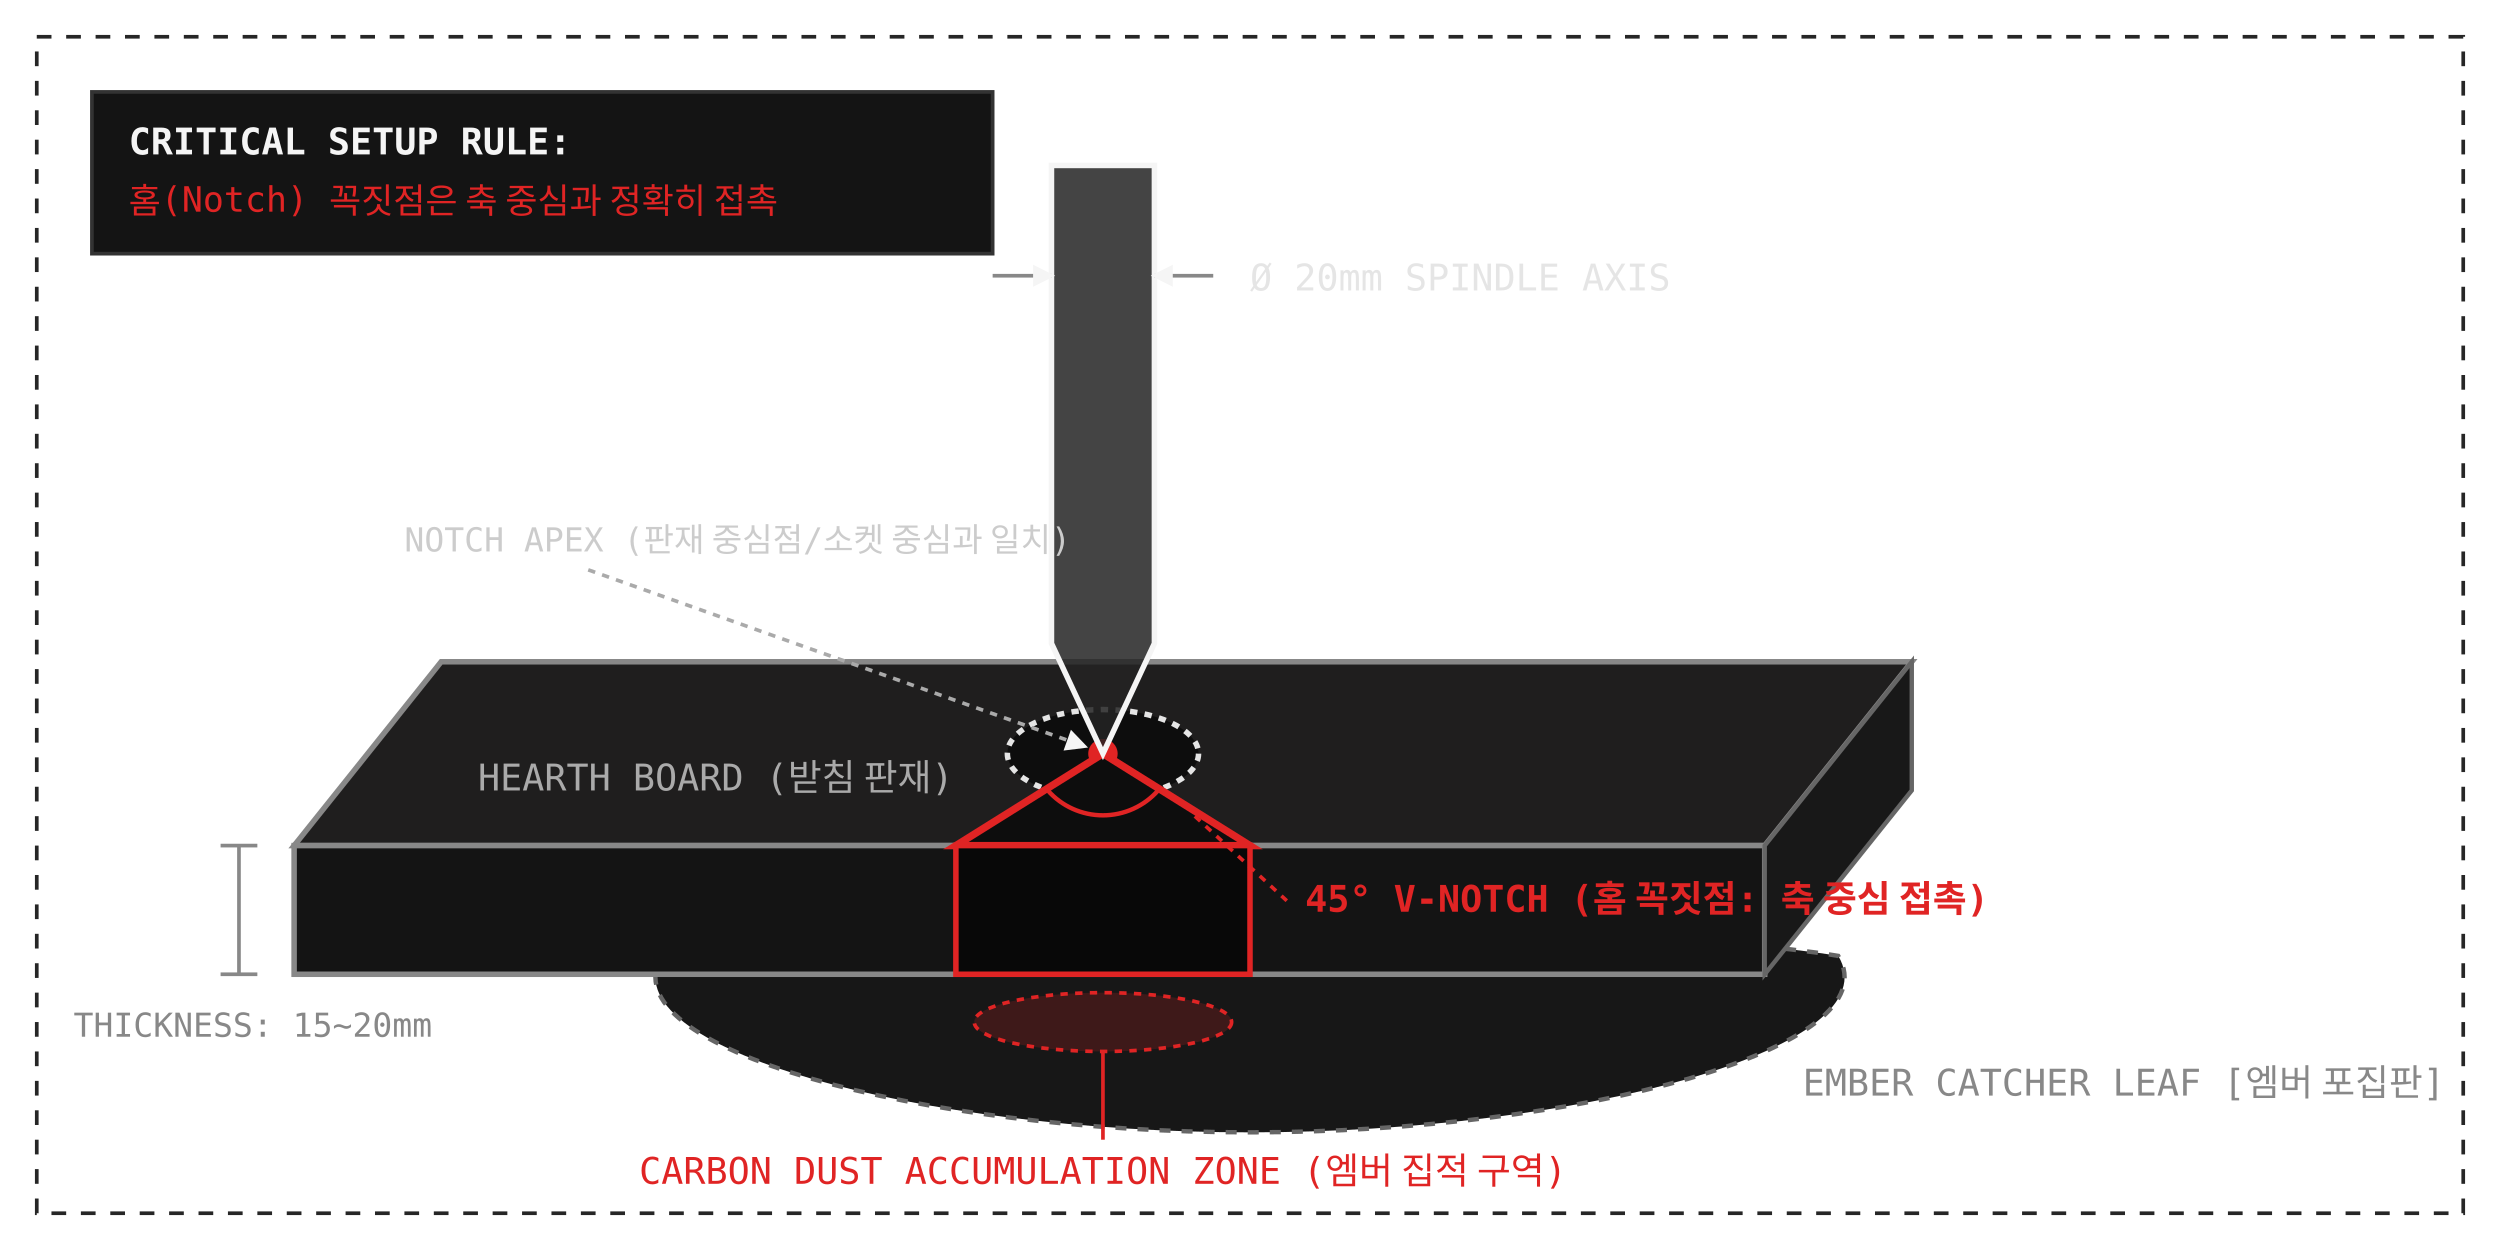
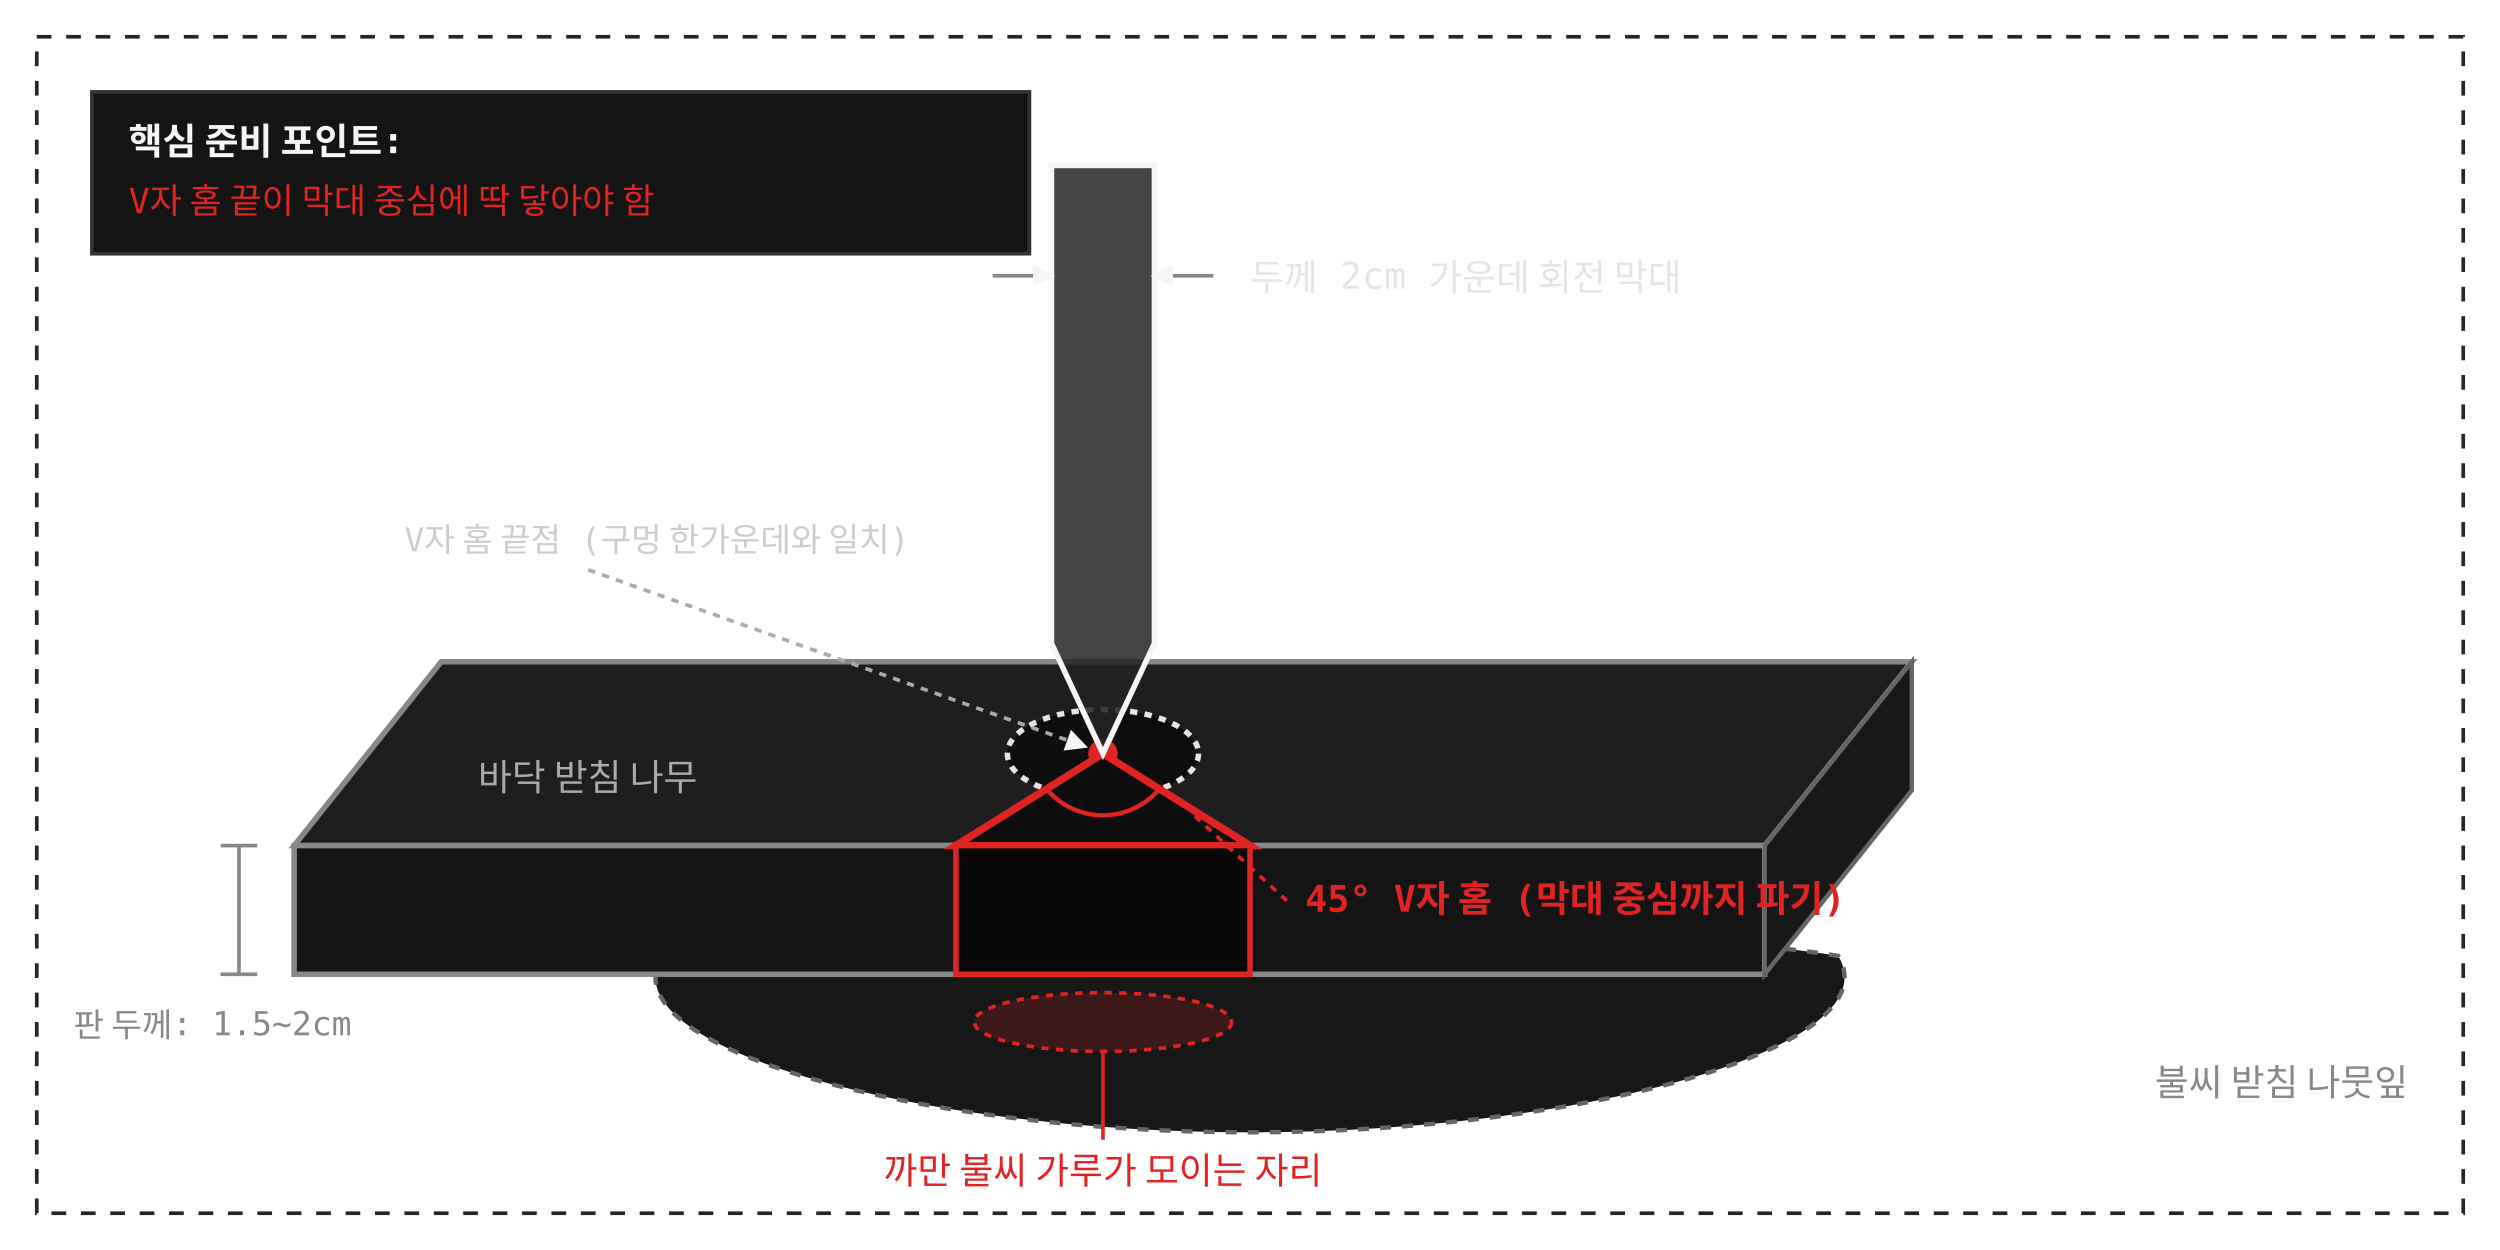
<svg xmlns="http://www.w3.org/2000/svg" viewBox="0 0 680 340" class="w-full max-w-2xl h-auto">
  <defs>
    <pattern id="diag-hatch" width="8" height="8" patternTransform="rotate(45 0 0)" patternUnits="userSpaceOnUse">
      <line x1="0" y1="0" x2="0" y2="8" stroke="#333333" stroke-width="1" />
    </pattern>
    <marker id="arrow-white" markerWidth="6" markerHeight="6" refX="5" refY="3" orient="auto">
      <path d="M0,0 L6,3 L0,6 Z" fill="#F5F5F5" />
    </marker>
    <marker id="arrow-red" markerWidth="6" markerHeight="6" refX="5" refY="3" orient="auto">
      <path d="M0,0 L6,3 L0,6 Z" fill="#E02424" />
    </marker>
  </defs>
  <rect x="10" y="10" width="660" height="320" fill="none" stroke="#262626" stroke-width="1" stroke-dasharray="4,4" />
  <path d="M 180 260 C 240 250, 440 250, 500 260 C 515 285, 430 308, 340 308 C 250 308, 165 285, 180 260 Z" fill="#171717" stroke="#666666" stroke-width="1.2" stroke-dasharray="3,3" />
-   <text x="665" y="298" fill="#888888" font-family="'JetBrains Mono', monospace" font-size="10" text-anchor="end">EMBER CATCHER LEAF [엠버 포집판]</text>
+   <text x="655" y="298" fill="#888888" font-family="'JetBrains Mono', monospace" font-size="10" text-anchor="end">불씨 받침 나뭇잎</text>
  <polygon points="120,180 520,180 480,230 80,230" fill="#1f1e1e" stroke="#888888" stroke-width="1.5" />
  <polygon points="80,230 480,230 480,265 80,265" fill="#141414" stroke="#888888" stroke-width="1.5" />
  <polygon points="480,230 520,180 520,215 480,265" fill="#181818" stroke="#666666" stroke-width="1.2" />
  <ellipse cx="300" cy="205" rx="26" ry="12" fill="#0d0d0d" stroke="#E5E5E5" stroke-width="1.5" stroke-dasharray="2,2" />
  <circle cx="300" cy="205" r="4" fill="#E02424" />
  <polygon points="300,205 260,230 340,230" fill="#0d0d0d" stroke="#E02424" stroke-width="2" />
  <polygon points="260,230 340,230 340,265 260,265" fill="#080808" stroke="#E02424" stroke-width="1.5" />
  <path d="M 285,215 A 20 20 0 0 0 315,215" fill="none" stroke="#E02424" stroke-width="1.2" />
  <line x1="325" y1="222" x2="350" y2="245" stroke="#E02424" stroke-width="1" stroke-dasharray="2,2" />
-   <text x="355" y="248" fill="#E02424" font-family="'JetBrains Mono', monospace" font-size="10" font-weight="bold" text-anchor="start">45° V-NOTCH (홈 꼭짓점: 축 중심 접촉)</text>
+   <text x="355" y="248" fill="#E02424" font-family="'JetBrains Mono', monospace" font-size="10" font-weight="bold" text-anchor="start">45° V자 홈 (막대 중심까지 파기)</text>
  <path d="M 286,45 L 314,45 L 314,175 L 300,205 L 286,175 Z" fill="#242424" fill-opacity="0.85" stroke="#F5F5F5" stroke-width="1.5" />
  <line x1="293" y1="55" x2="293" y2="170" stroke="#444444" stroke-width="1" />
  <line x1="307" y1="55" x2="307" y2="170" stroke="#444444" stroke-width="1" />
  <line x1="270" y1="75" x2="286" y2="75" stroke="#888888" stroke-width="1" marker-end="url(#arrow-white)" />
  <line x1="330" y1="75" x2="314" y2="75" stroke="#888888" stroke-width="1" marker-end="url(#arrow-white)" />
-   <text x="340" y="79" fill="#E5E5E5" font-family="'JetBrains Mono', monospace" font-size="10">Ø 20mm SPINDLE AXIS</text>
+   <text x="340" y="79" fill="#E5E5E5" font-family="'JetBrains Mono', monospace" font-size="10">두께 2cm 가운데 회전 막대</text>
  <line x1="65" y1="230" x2="65" y2="265" stroke="#888888" stroke-width="1" />
  <line x1="60" y1="230" x2="70" y2="230" stroke="#888888" stroke-width="1" />
  <line x1="60" y1="265" x2="70" y2="265" stroke="#888888" stroke-width="1" />
-   <text x="20" y="282" fill="#888888" font-family="'JetBrains Mono', monospace" font-size="9" text-anchor="start">THICKNESS: 15~20mm</text>
-   <text x="130" y="215" fill="#AAAAAA" font-family="'JetBrains Mono', monospace" font-size="10">HEARTH BOARD (받침 판재)</text>
+   <text x="20" y="282" fill="#888888" font-family="'JetBrains Mono', monospace" font-size="9" text-anchor="start">판 두께: 1.5~2cm</text>
+   <text x="130" y="215" fill="#AAAAAA" font-family="'JetBrains Mono', monospace" font-size="10">바닥 받침 나무</text>
  <line x1="160" y1="155" x2="295" y2="203" stroke="#AAAAAA" stroke-width="1" stroke-dasharray="2,2" marker-end="url(#arrow-white)" />
-   <text x="110" y="150" fill="#CCCCCC" font-family="'JetBrains Mono', monospace" font-size="9">NOTCH APEX (판재 중심점/소켓 중심과 일치)</text>
-   <rect x="25" y="25" width="245" height="44" fill="#141414" stroke="#333333" stroke-width="1" />
-   <text x="35" y="42" fill="#F5F5F5" font-family="'JetBrains Mono', monospace" font-size="10" font-weight="bold">CRITICAL SETUP RULE:</text>
-   <text x="35" y="58" fill="#E02424" font-family="'JetBrains Mono', monospace" font-size="9.5">홈(Notch) 꼭짓점은 축 중심과 정확히 접촉</text>
+   <text x="110" y="150" fill="#CCCCCC" font-family="'JetBrains Mono', monospace" font-size="9">V자 홈 끝점 (구멍 한가운데와 일치)</text>
+   <rect x="25" y="25" width="255" height="44" fill="#141414" stroke="#333333" stroke-width="1" />
+   <text x="35" y="42" fill="#F5F5F5" font-family="'JetBrains Mono', monospace" font-size="10" font-weight="bold">핵심 준비 포인트:</text>
+   <text x="35" y="58" fill="#E02424" font-family="'JetBrains Mono', monospace" font-size="9.5">V자 홈 끝이 막대 중심에 딱 닿아야 함</text>
  <ellipse cx="300" cy="278" rx="35" ry="8" fill="#E02424" fill-opacity="0.2" stroke="#E02424" stroke-width="1" stroke-dasharray="2,2" />
  <line x1="300" y1="286" x2="300" y2="310" stroke="#E02424" stroke-width="1" />
-   <text x="300" y="322" fill="#E02424" font-family="'JetBrains Mono', monospace" font-size="10" text-anchor="middle">CARBON DUST ACCUMULATION ZONE (엠버 집적 구역)</text>
+   <text x="300" y="322" fill="#E02424" font-family="'JetBrains Mono', monospace" font-size="10" text-anchor="middle">까만 불씨 가루가 모이는 자리</text>
</svg>
